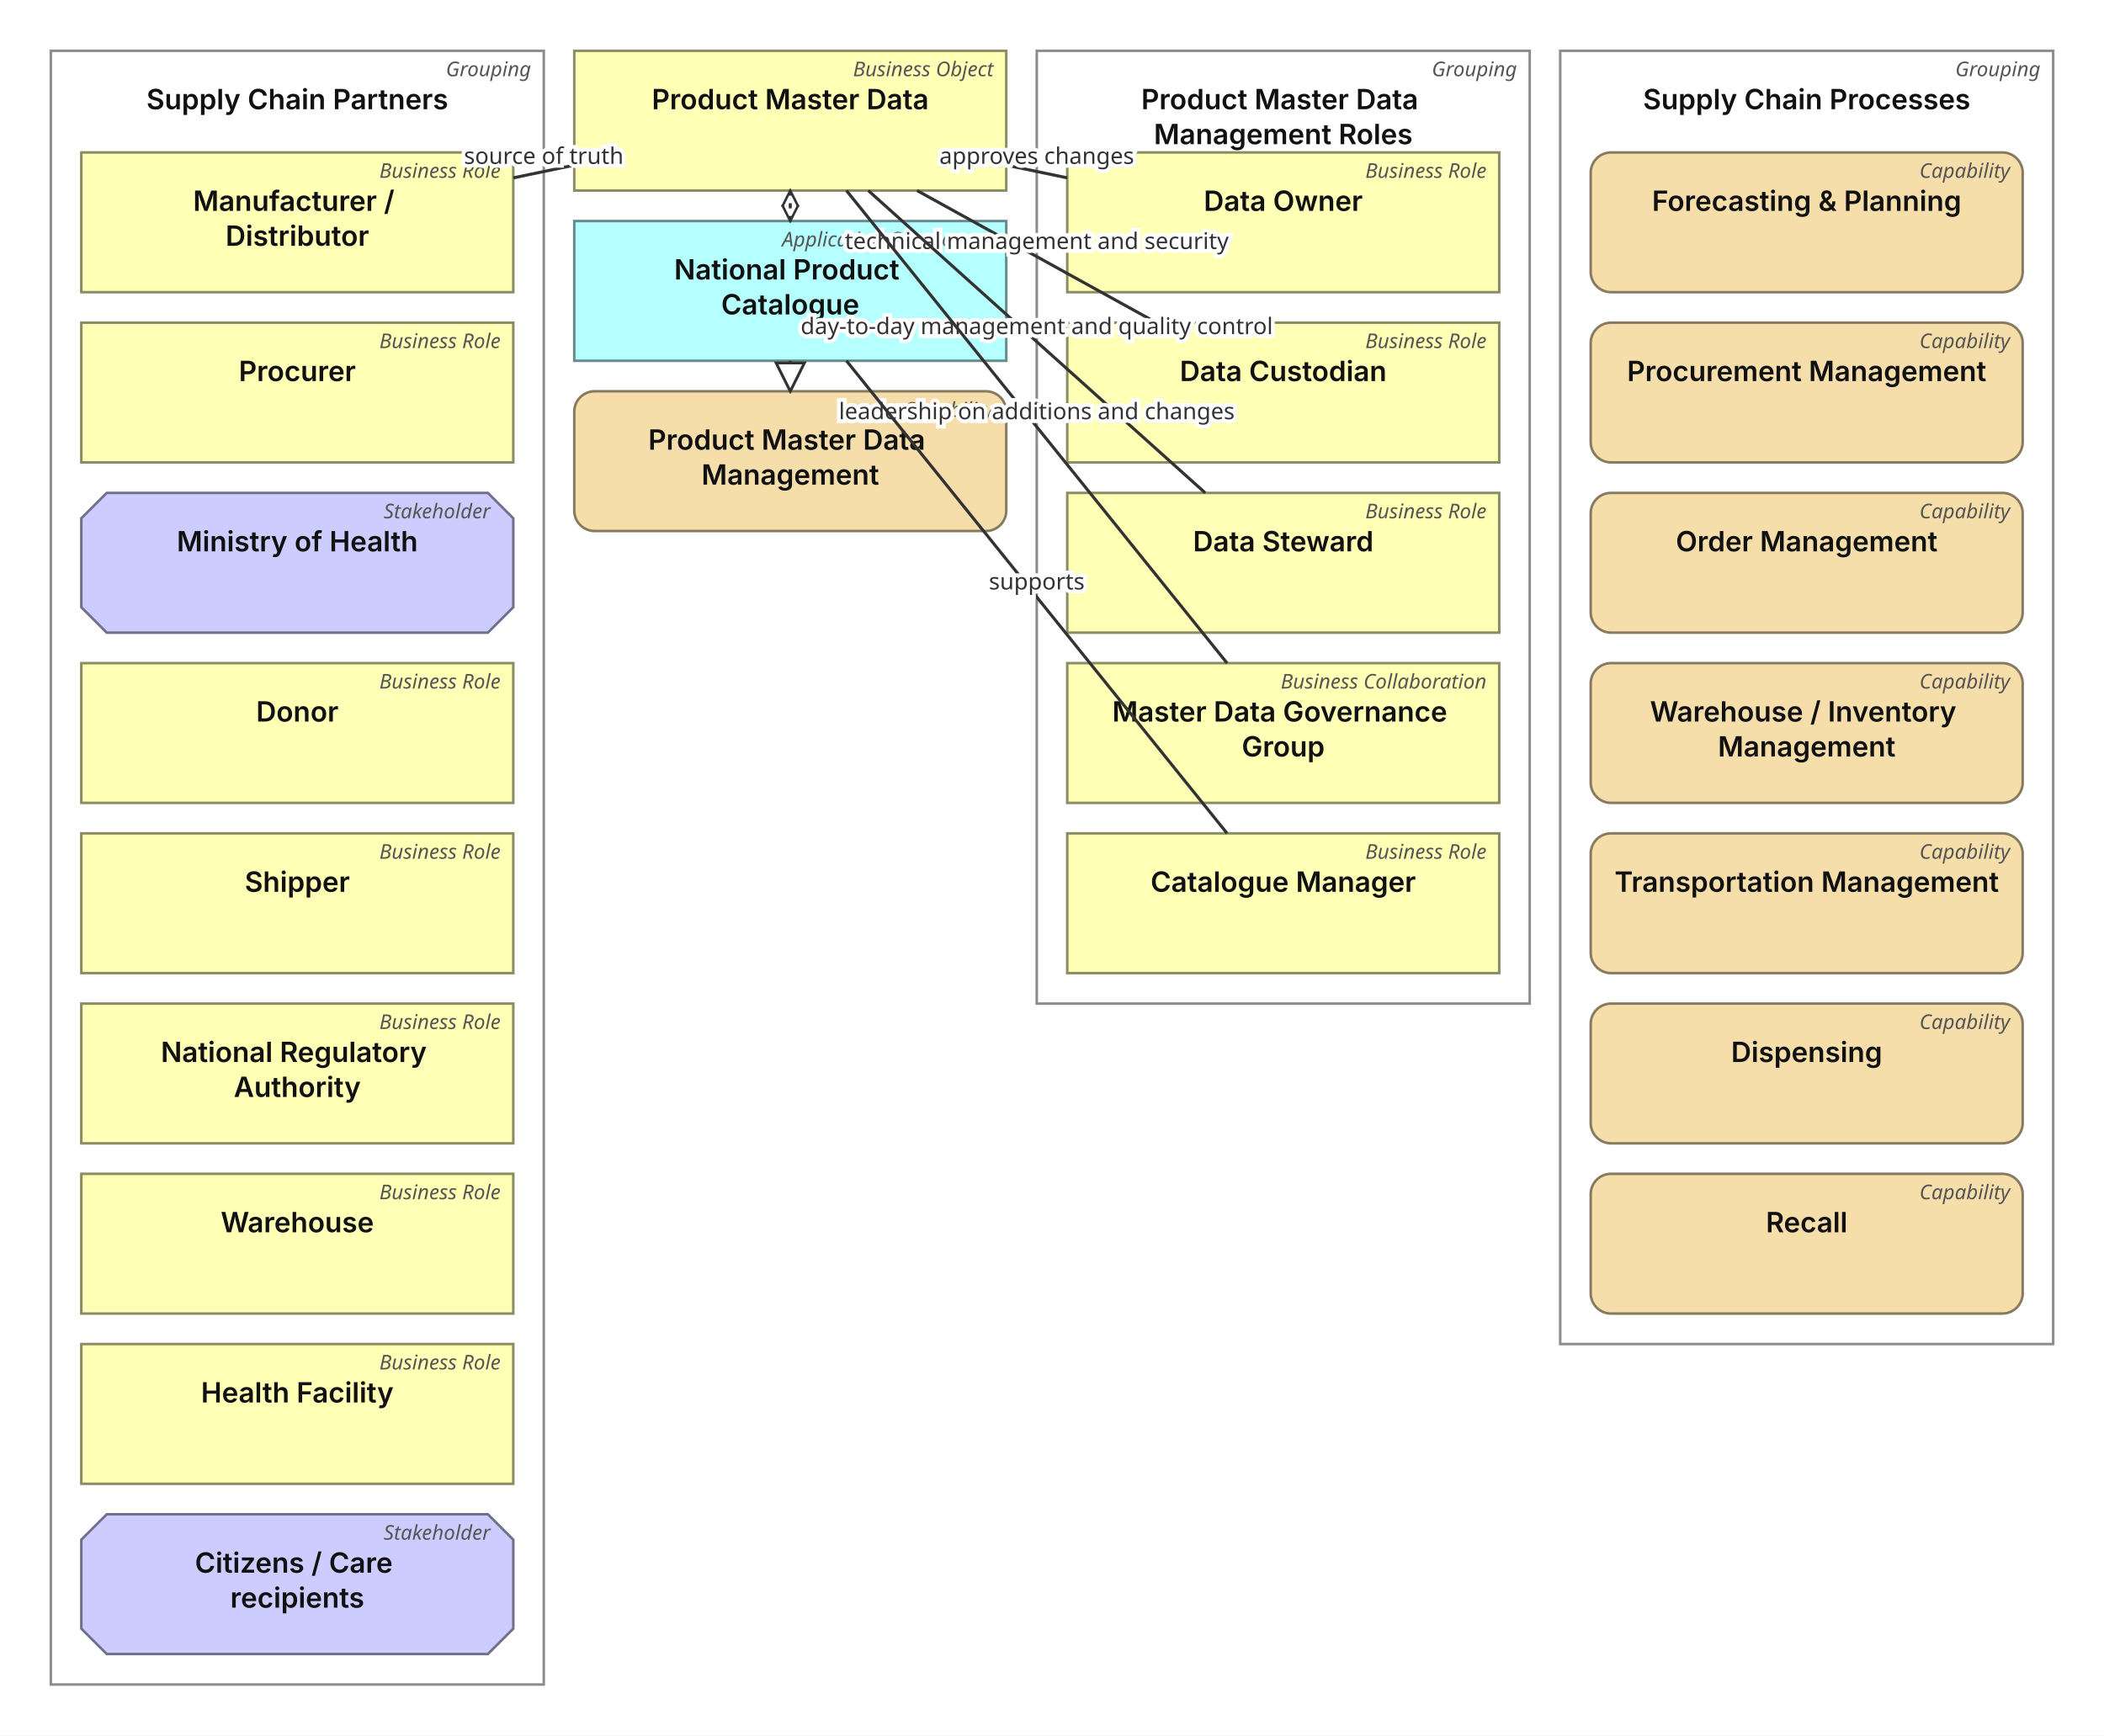
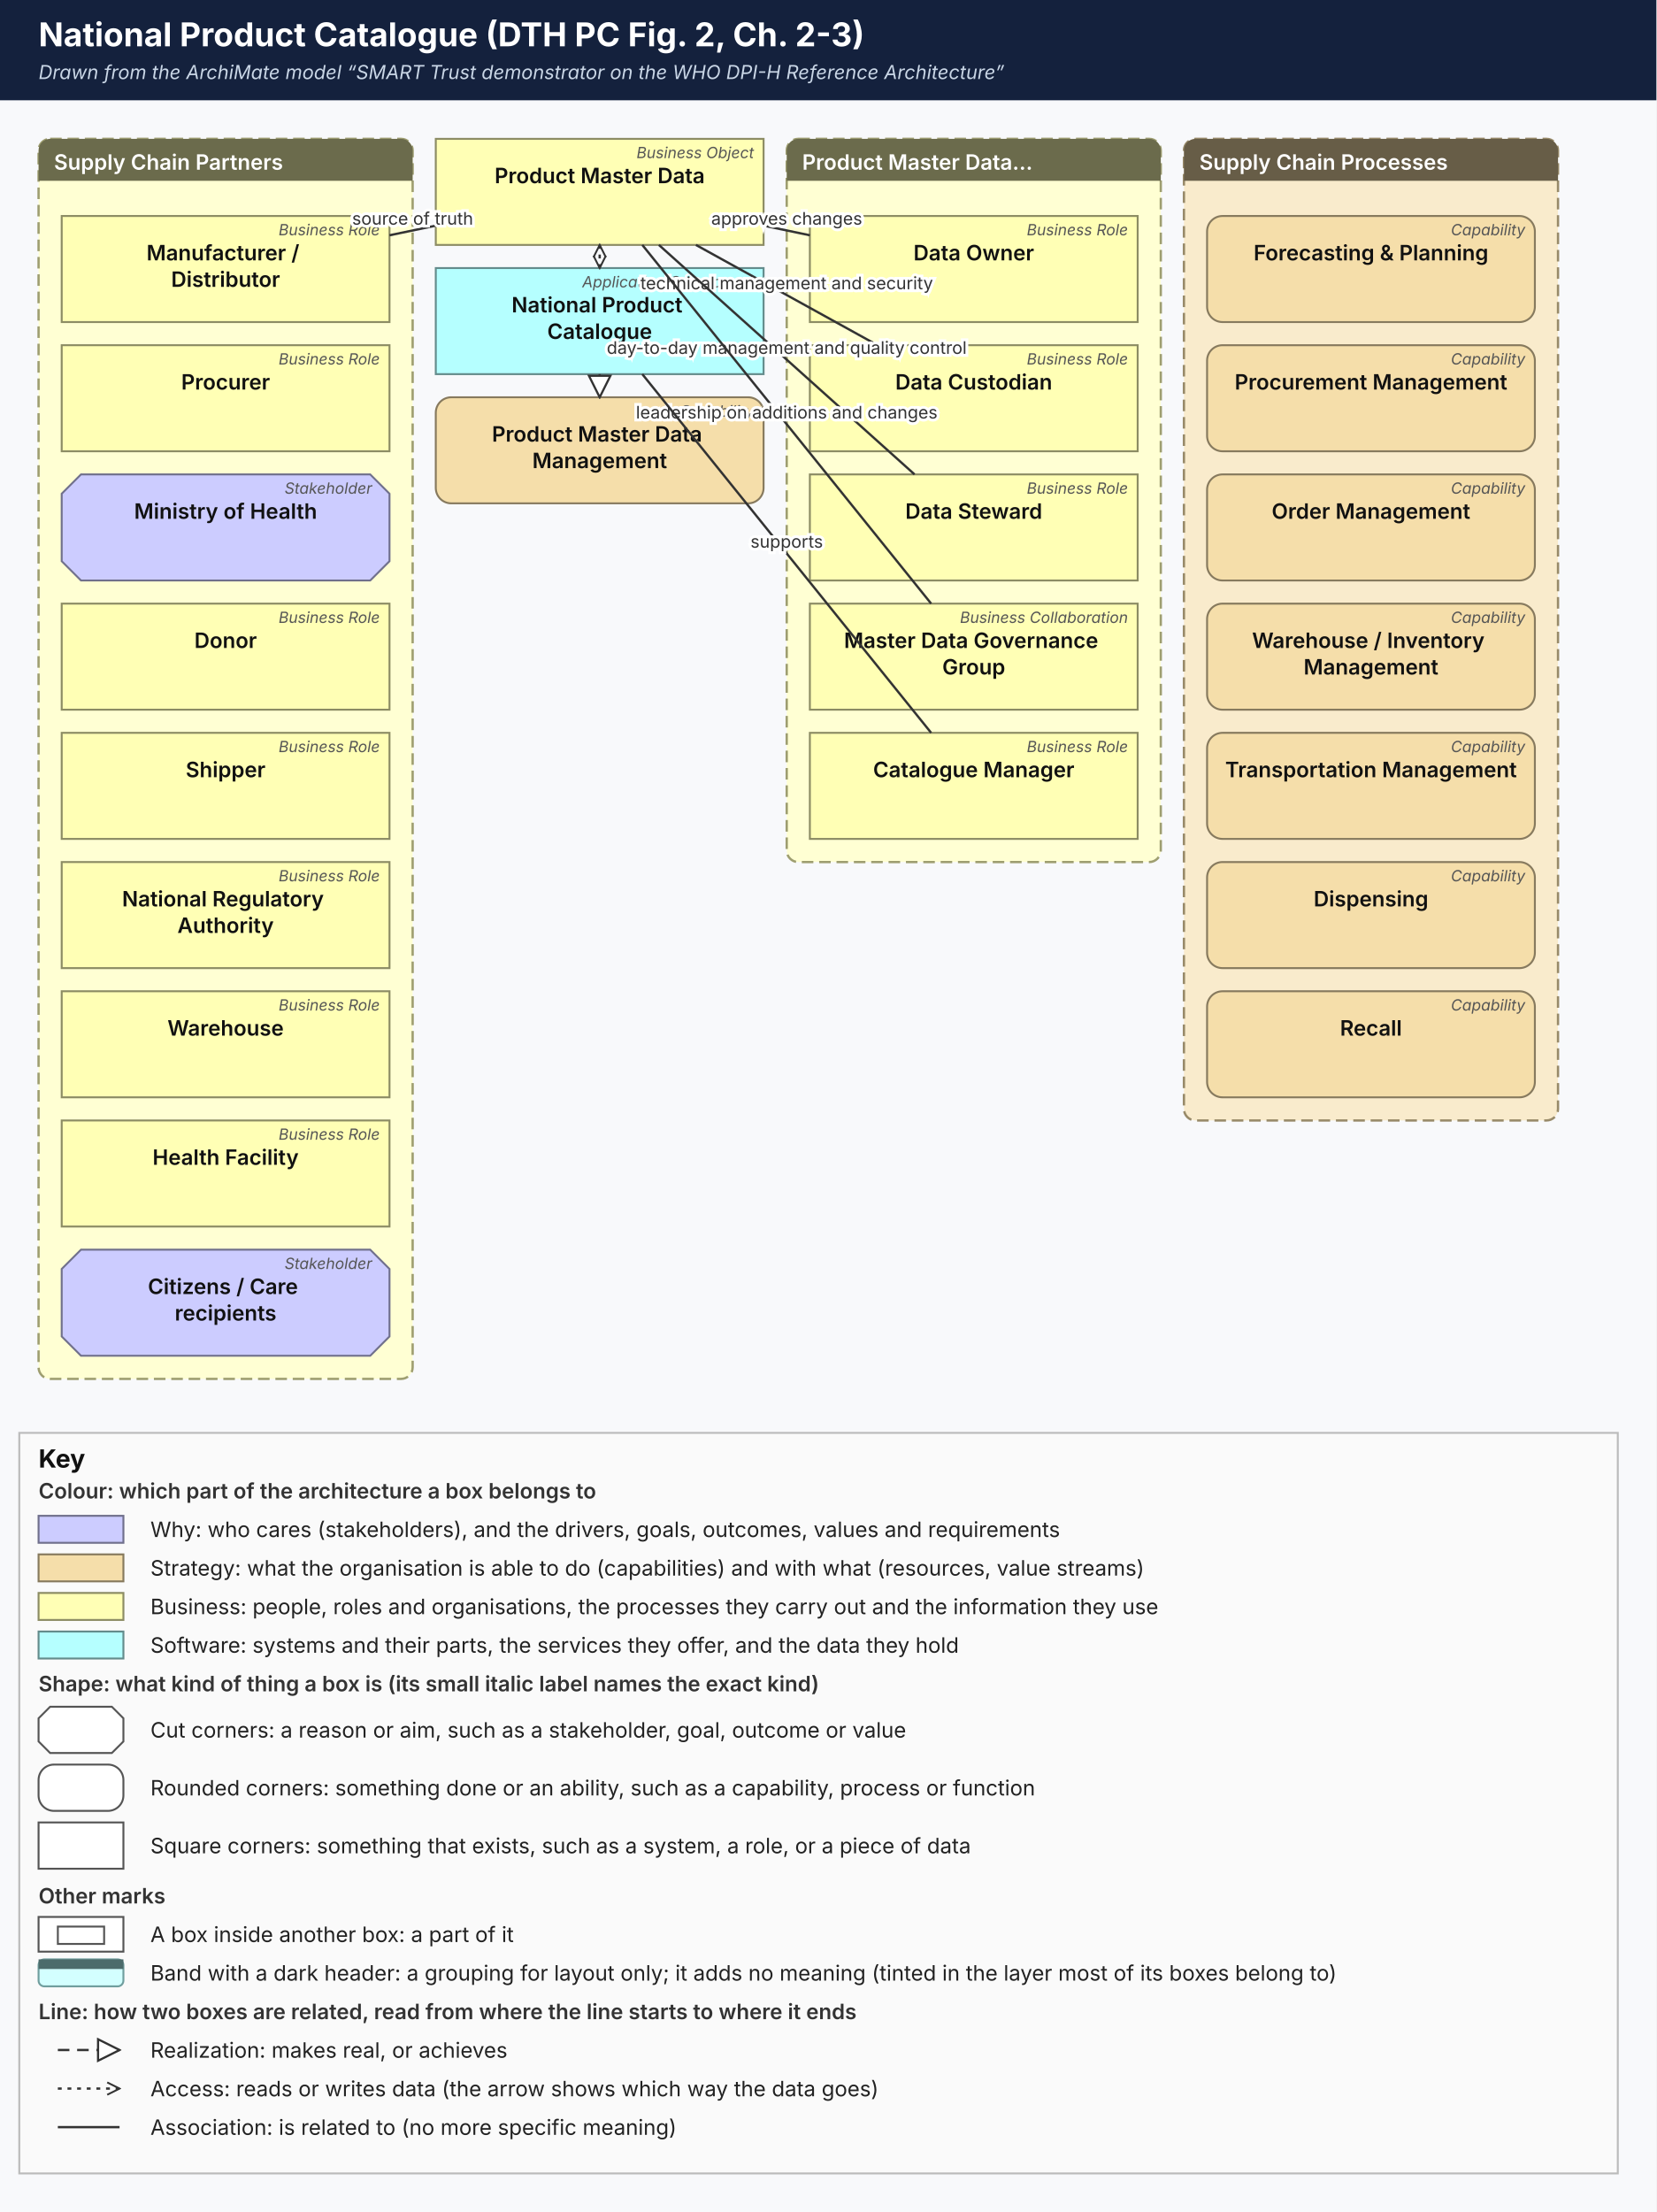
- <svg xmlns="http://www.w3.org/2000/svg" viewBox="4 4 828 683" width="828" height="683" role="img" aria-labelledby="av-title">
+ <svg xmlns="http://www.w3.org/2000/svg" viewBox="4 -48 859 1147" width="859" height="1147" role="img" aria-labelledby="av-title">
  <style>
- .av-name{font:600 11px system-ui,-apple-system,"Segoe UI",sans-serif;fill:#111}
- .av-type{font:italic 8px system-ui,sans-serif;fill:#555}
- .av-group{font:600 11px system-ui,sans-serif;fill:#333}
- .av-note{font:10px system-ui,sans-serif;fill:#222}
- .av-rel{font:9px system-ui,sans-serif;fill:#333;paint-order:stroke;stroke:#fff;stroke-width:3px}
+ .av-name{font:600 11px Inter, "Segoe UI", system-ui, -apple-system, Helvetica, Arial, sans-serif;fill:#111}
+ .av-type{font:italic 8px Inter, "Segoe UI", system-ui, -apple-system, Helvetica, Arial, sans-serif;fill:#555}
+ .av-group{font:600 11px Inter, "Segoe UI", system-ui, -apple-system, Helvetica, Arial, sans-serif;fill:#333}
+ .av-note{font:10px Inter, "Segoe UI", system-ui, -apple-system, Helvetica, Arial, sans-serif;fill:#222}
+ .av-key{font:11px Inter, "Segoe UI", system-ui, -apple-system, Helvetica, Arial, sans-serif;fill:#222}
+ .av-keyh{font:600 11px Inter, "Segoe UI", system-ui, -apple-system, Helvetica, Arial, sans-serif;fill:#333}
+ .av-keyt{font:700 13px Inter, "Segoe UI", system-ui, -apple-system, Helvetica, Arial, sans-serif;fill:#111}
+ .av-rel{font:9px Inter, "Segoe UI", system-ui, -apple-system, Helvetica, Arial, sans-serif;fill:#333;paint-order:stroke;stroke:#fff;stroke-width:3px}
a:hover rect,a:hover polygon,a:focus rect,a:focus polygon{stroke:#06c;stroke-width:2.5}
</style>
  <defs>
    <marker id="arrow-open" viewBox="0 0 12 12" refX="11" refY="6" markerWidth="11" markerHeight="11" orient="auto-start-reverse" markerUnits="userSpaceOnUse">
      <path d="M1 1 L11 6 L1 11" fill="none" stroke="#333" stroke-width="1.3" />
    </marker>
    <marker id="arrow-filled" viewBox="0 0 12 12" refX="11" refY="6" markerWidth="11" markerHeight="11" orient="auto-start-reverse" markerUnits="userSpaceOnUse">
      <path d="M1 1 L11 6 L1 11 Z" fill="#333" />
    </marker>
    <marker id="arrow-small" viewBox="0 0 10 10" refX="9" refY="5" markerWidth="8" markerHeight="8" orient="auto-start-reverse" markerUnits="userSpaceOnUse">
      <path d="M1 1 L9 5 L1 9" fill="none" stroke="#333" stroke-width="1.2" />
    </marker>
    <marker id="triangle-hollow" viewBox="0 0 14 14" refX="13" refY="7" markerWidth="13" markerHeight="13" orient="auto-start-reverse" markerUnits="userSpaceOnUse">
      <path d="M1 1 L13 7 L1 13 Z" fill="#fff" stroke="#333" stroke-width="1.2" />
    </marker>
    <marker id="diamond-filled" viewBox="0 0 16 10" refX="1" refY="5" markerWidth="16" markerHeight="10" orient="auto-start-reverse" markerUnits="userSpaceOnUse">
      <path d="M1 5 L8 1 L15 5 L8 9 Z" fill="#333" />
    </marker>
    <marker id="diamond-hollow" viewBox="0 0 16 10" refX="1" refY="5" markerWidth="16" markerHeight="10" orient="auto-start-reverse" markerUnits="userSpaceOnUse">
      <path d="M1 5 L8 1 L15 5 L8 9 Z" fill="#fff" stroke="#333" stroke-width="1.2" />
    </marker>
    <marker id="dot" viewBox="0 0 8 8" refX="4" refY="4" markerWidth="7" markerHeight="7" orient="auto" markerUnits="userSpaceOnUse">
      <circle cx="4" cy="4" r="3.2" fill="#333" />
    </marker>
    <pattern id="missing" width="8" height="8" patternUnits="userSpaceOnUse" patternTransform="rotate(45)">
      <rect width="8" height="8" fill="#fff" />
      <line x1="0" y1="0" x2="0" y2="8" stroke="#d33" stroke-width="2" />
    </pattern>
  </defs>
-   <rect x="4" y="4" width="828" height="683" fill="#fff" />
-   <a href="../../../en/smart-trust-demo/archimate/0.1.0/elements/id-e6f60d9b2f6350e1a7622f3e66bc52a2/" target="_top">
-     <rect x="24" y="24" width="194" height="643" fill="#ffffff" stroke="#8c8c8c" stroke-width="1" />
-     <text class="av-type" x="213" y="34" text-anchor="end">Grouping</text>
-     <text class="av-name" x="121" y="47" text-anchor="middle">
-       <tspan x="121" dy="0">Supply Chain Partners</tspan>
-     </text>
-   </a>
-   <a href="../../../en/smart-trust-demo/archimate/0.1.0/elements/id-66d0f91175c154b48413d57e9f952a34/" target="_top">
+   <rect x="4" y="-48" width="859" height="1147" fill="#f8f9fb" />
+   <rect x="4" y="-48" width="859" height="52" fill="#14213d" />
+   <text x="24" y="-24" style="font:700 17px Inter, &quot;Segoe UI&quot;, system-ui, -apple-system, Helvetica, Arial, sans-serif;fill:#fff">National Product Catalogue (DTH PC Fig. 2, Ch. 2-3)</text>
+   <text x="24" y="-7" style="font:italic 10px Inter, &quot;Segoe UI&quot;, system-ui, -apple-system, Helvetica, Arial, sans-serif;fill:#c9d6e6">Drawn from the ArchiMate model “SMART Trust demonstrator on the WHO DPI-H Reference Architecture”</text>
+   <a href="../../../en/smart-trust-demo/archimate/0.1.0/elements/supply-chain-partners/" target="_top">
+     <rect x="24" y="24" width="194" height="643" rx="6" fill="#ffffd3" stroke="#9e9e70" stroke-width="1.2" stroke-dasharray="6 3" />
+     <path d="M24 30 a6 6 0 0 1 6 -6 h182 a6 6 0 0 1 6 6 v15.75 h-194 z" fill="#6b6b4c" />
+     <text class="av-group" x="32" y="40" style="fill:#fff">Supply Chain Partners</text>
+   </a>
+   <a href="../../../en/smart-trust-demo/archimate/0.1.0/elements/manufacturer-distributor/" target="_top">
    <rect x="36" y="64" width="170" height="55" fill="#ffffb5" stroke="#8c8c64" stroke-width="1" />
    <text class="av-type" x="201" y="74" text-anchor="end">Business Role</text>
    <text class="av-name" x="121" y="87" text-anchor="middle">
      <tspan x="121" dy="0">Manufacturer /</tspan>
      <tspan x="121" dy="13.75">Distributor</tspan>
    </text>
  </a>
-   <a href="../../../en/smart-trust-demo/archimate/0.1.0/elements/id-2bfebc1bb917583cbc21e7d1bfac3164/" target="_top">
+   <a href="../../../en/smart-trust-demo/archimate/0.1.0/elements/procurer/" target="_top">
    <rect x="36" y="131" width="170" height="55" fill="#ffffb5" stroke="#8c8c64" stroke-width="1" />
    <text class="av-type" x="201" y="141" text-anchor="end">Business Role</text>
    <text class="av-name" x="121" y="154" text-anchor="middle">
      <tspan x="121" dy="0">Procurer</tspan>
    </text>
  </a>
-   <a href="../../../en/smart-trust-demo/archimate/0.1.0/elements/id-1c5c0bc9234e4282b654dbc71b9da706/" target="_top">
+   <a href="../../../en/smart-trust-demo/archimate/0.1.0/elements/ministry-of-health/" target="_top">
    <polygon points="46,198 196,198 206,208 206,243 196,253 46,253 36,243 36,208" fill="#ccccff" stroke="#70708c" stroke-width="1" />
    <text class="av-type" x="197" y="208" text-anchor="end">Stakeholder</text>
    <text class="av-name" x="121" y="221" text-anchor="middle">
      <tspan x="121" dy="0">Ministry of Health</tspan>
    </text>
  </a>
-   <a href="../../../en/smart-trust-demo/archimate/0.1.0/elements/id-e0e0f3f71f13517aa67f1eee6712a327/" target="_top">
+   <a href="../../../en/smart-trust-demo/archimate/0.1.0/elements/donor/" target="_top">
    <rect x="36" y="265" width="170" height="55" fill="#ffffb5" stroke="#8c8c64" stroke-width="1" />
    <text class="av-type" x="201" y="275" text-anchor="end">Business Role</text>
    <text class="av-name" x="121" y="288" text-anchor="middle">
      <tspan x="121" dy="0">Donor</tspan>
    </text>
  </a>
-   <a href="../../../en/smart-trust-demo/archimate/0.1.0/elements/id-250b22c8361d5c3c8fd9ca0075460165/" target="_top">
+   <a href="../../../en/smart-trust-demo/archimate/0.1.0/elements/shipper/" target="_top">
    <rect x="36" y="332" width="170" height="55" fill="#ffffb5" stroke="#8c8c64" stroke-width="1" />
    <text class="av-type" x="201" y="342" text-anchor="end">Business Role</text>
    <text class="av-name" x="121" y="355" text-anchor="middle">
      <tspan x="121" dy="0">Shipper</tspan>
    </text>
  </a>
-   <a href="../../../en/smart-trust-demo/archimate/0.1.0/elements/id-8e67c8e9e1195cdc857b03a2c640e7fe/" target="_top">
+   <a href="../../../en/smart-trust-demo/archimate/0.1.0/elements/national-regulatory-authority/" target="_top">
    <rect x="36" y="399" width="170" height="55" fill="#ffffb5" stroke="#8c8c64" stroke-width="1" />
    <text class="av-type" x="201" y="409" text-anchor="end">Business Role</text>
    <text class="av-name" x="121" y="422" text-anchor="middle">
      <tspan x="121" dy="0">National Regulatory</tspan>
      <tspan x="121" dy="13.75">Authority</tspan>
    </text>
  </a>
-   <a href="../../../en/smart-trust-demo/archimate/0.1.0/elements/id-fc49aa813f2f40a18f01c014a2312e41/" target="_top">
+   <a href="../../../en/smart-trust-demo/archimate/0.1.0/elements/warehouse/" target="_top">
    <rect x="36" y="466" width="170" height="55" fill="#ffffb5" stroke="#8c8c64" stroke-width="1" />
    <text class="av-type" x="201" y="476" text-anchor="end">Business Role</text>
    <text class="av-name" x="121" y="489" text-anchor="middle">
      <tspan x="121" dy="0">Warehouse</tspan>
    </text>
  </a>
-   <a href="../../../en/smart-trust-demo/archimate/0.1.0/elements/id-9cecae7a982548e1960a36ed41713a7c/" target="_top">
+   <a href="../../../en/smart-trust-demo/archimate/0.1.0/elements/health-facility/" target="_top">
    <rect x="36" y="533" width="170" height="55" fill="#ffffb5" stroke="#8c8c64" stroke-width="1" />
    <text class="av-type" x="201" y="543" text-anchor="end">Business Role</text>
    <text class="av-name" x="121" y="556" text-anchor="middle">
      <tspan x="121" dy="0">Health Facility</tspan>
    </text>
  </a>
-   <a href="../../../en/smart-trust-demo/archimate/0.1.0/elements/id-a2320dbc07e6450b94f3f0f3e03bb877/" target="_top">
+   <a href="../../../en/smart-trust-demo/archimate/0.1.0/elements/citizens-care-recipients/" target="_top">
    <polygon points="46,600 196,600 206,610 206,645 196,655 46,655 36,645 36,610" fill="#ccccff" stroke="#70708c" stroke-width="1" />
    <text class="av-type" x="197" y="610" text-anchor="end">Stakeholder</text>
    <text class="av-name" x="121" y="623" text-anchor="middle">
      <tspan x="121" dy="0">Citizens / Care</tspan>
      <tspan x="121" dy="13.75">recipients</tspan>
    </text>
  </a>
-   <a href="../../../en/smart-trust-demo/archimate/0.1.0/elements/id-815bef20a55f5f59b409a76a9a6545f8/" target="_top">
+   <a href="../../../en/smart-trust-demo/archimate/0.1.0/elements/product-master-data/" target="_top">
    <rect x="230" y="24" width="170" height="55" fill="#ffffb5" stroke="#8c8c64" stroke-width="1" />
    <text class="av-type" x="395" y="34" text-anchor="end">Business Object</text>
    <text class="av-name" x="315" y="47" text-anchor="middle">
      <tspan x="315" dy="0">Product Master Data</tspan>
    </text>
  </a>
-   <a href="../../../en/smart-trust-demo/archimate/0.1.0/elements/id-ed45b0d35d7c5ccbbf4abe599a80be5c/" target="_top">
+   <a href="../../../en/smart-trust-demo/archimate/0.1.0/elements/national-product-catalogue/" target="_top">
    <rect x="230" y="91" width="170" height="55" fill="#b5ffff" stroke="#648c8c" stroke-width="1" />
    <text class="av-type" x="395" y="101" text-anchor="end">Application Component</text>
    <text class="av-name" x="315" y="114" text-anchor="middle">
      <tspan x="315" dy="0">National Product</tspan>
      <tspan x="315" dy="13.75">Catalogue</tspan>
    </text>
  </a>
-   <a href="../../../en/smart-trust-demo/archimate/0.1.0/elements/id-366955c9809942bc8a57d0a77c11d202/" target="_top">
+   <a href="../../../en/smart-trust-demo/archimate/0.1.0/elements/product-master-data-management/" target="_top">
    <rect x="230" y="158" width="170" height="55" rx="8" fill="#f5deaa" stroke="#877a5e" stroke-width="1" />
    <text class="av-type" x="395" y="168" text-anchor="end">Capability</text>
    <text class="av-name" x="315" y="181" text-anchor="middle">
      <tspan x="315" dy="0">Product Master Data</tspan>
      <tspan x="315" dy="13.75">Management</tspan>
    </text>
  </a>
-   <a href="../../../en/smart-trust-demo/archimate/0.1.0/elements/id-d7e3c34b6d185a91844adc02104c5e85/" target="_top">
-     <rect x="412" y="24" width="194" height="375" fill="#ffffff" stroke="#8c8c8c" stroke-width="1" />
-     <text class="av-type" x="601" y="34" text-anchor="end">Grouping</text>
-     <text class="av-name" x="509" y="47" text-anchor="middle">
-       <tspan x="509" dy="0">Product Master Data</tspan>
-       <tspan x="509" dy="13.75">Management Roles</tspan>
-     </text>
-   </a>
-   <a href="../../../en/smart-trust-demo/archimate/0.1.0/elements/id-b3cf96a0862c5535b607e3feeb3200ae/" target="_top">
+   <a href="../../../en/smart-trust-demo/archimate/0.1.0/elements/product-master-data-management-roles/" target="_top">
+     <rect x="412" y="24" width="194" height="375" rx="6" fill="#ffffd3" stroke="#9e9e70" stroke-width="1.2" stroke-dasharray="6 3" />
+     <path d="M412 30 a6 6 0 0 1 6 -6 h182 a6 6 0 0 1 6 6 v15.75 h-194 z" fill="#6b6b4c" />
+     <text class="av-group" x="420" y="40" style="fill:#fff">Product Master Data…</text>
+   </a>
+   <a href="../../../en/smart-trust-demo/archimate/0.1.0/elements/data-owner/" target="_top">
    <rect x="424" y="64" width="170" height="55" fill="#ffffb5" stroke="#8c8c64" stroke-width="1" />
    <text class="av-type" x="589" y="74" text-anchor="end">Business Role</text>
    <text class="av-name" x="509" y="87" text-anchor="middle">
      <tspan x="509" dy="0">Data Owner</tspan>
    </text>
  </a>
-   <a href="../../../en/smart-trust-demo/archimate/0.1.0/elements/id-06c2566e710852babe841e07e2db92aa/" target="_top">
+   <a href="../../../en/smart-trust-demo/archimate/0.1.0/elements/data-custodian/" target="_top">
    <rect x="424" y="131" width="170" height="55" fill="#ffffb5" stroke="#8c8c64" stroke-width="1" />
    <text class="av-type" x="589" y="141" text-anchor="end">Business Role</text>
    <text class="av-name" x="509" y="154" text-anchor="middle">
      <tspan x="509" dy="0">Data Custodian</tspan>
    </text>
  </a>
-   <a href="../../../en/smart-trust-demo/archimate/0.1.0/elements/id-74b14d14e4815abcb7375cd70f3fe9b4/" target="_top">
+   <a href="../../../en/smart-trust-demo/archimate/0.1.0/elements/data-steward/" target="_top">
    <rect x="424" y="198" width="170" height="55" fill="#ffffb5" stroke="#8c8c64" stroke-width="1" />
    <text class="av-type" x="589" y="208" text-anchor="end">Business Role</text>
    <text class="av-name" x="509" y="221" text-anchor="middle">
      <tspan x="509" dy="0">Data Steward</tspan>
    </text>
  </a>
-   <a href="../../../en/smart-trust-demo/archimate/0.1.0/elements/id-7eca171b09d55e988a70b604ef02444b/" target="_top">
+   <a href="../../../en/smart-trust-demo/archimate/0.1.0/elements/master-data-governance-group/" target="_top">
    <rect x="424" y="265" width="170" height="55" fill="#ffffb5" stroke="#8c8c64" stroke-width="1" />
    <text class="av-type" x="589" y="275" text-anchor="end">Business Collaboration</text>
    <text class="av-name" x="509" y="288" text-anchor="middle">
      <tspan x="509" dy="0">Master Data Governance</tspan>
      <tspan x="509" dy="13.75">Group</tspan>
    </text>
  </a>
-   <a href="../../../en/smart-trust-demo/archimate/0.1.0/elements/id-e2208a1ca2a75e74a99585bf9a303877/" target="_top">
+   <a href="../../../en/smart-trust-demo/archimate/0.1.0/elements/catalogue-manager/" target="_top">
    <rect x="424" y="332" width="170" height="55" fill="#ffffb5" stroke="#8c8c64" stroke-width="1" />
    <text class="av-type" x="589" y="342" text-anchor="end">Business Role</text>
    <text class="av-name" x="509" y="355" text-anchor="middle">
      <tspan x="509" dy="0">Catalogue Manager</tspan>
    </text>
  </a>
-   <a href="../../../en/smart-trust-demo/archimate/0.1.0/elements/id-85f214a91c1153a8a8af50a277f3881b/" target="_top">
-     <rect x="618" y="24" width="194" height="509" fill="#ffffff" stroke="#8c8c8c" stroke-width="1" />
-     <text class="av-type" x="807" y="34" text-anchor="end">Grouping</text>
-     <text class="av-name" x="715" y="47" text-anchor="middle">
-       <tspan x="715" dy="0">Supply Chain Processes</tspan>
-     </text>
-   </a>
-   <a href="../../../en/smart-trust-demo/archimate/0.1.0/elements/id-e53b31972646454384c78f3380f5c40e/" target="_top">
+   <a href="../../../en/smart-trust-demo/archimate/0.1.0/elements/supply-chain-processes/" target="_top">
+     <rect x="618" y="24" width="194" height="509" rx="6" fill="#f9ebcc" stroke="#988a69" stroke-width="1.2" stroke-dasharray="6 3" />
+     <path d="M618 30 a6 6 0 0 1 6 -6 h182 a6 6 0 0 1 6 6 v15.75 h-194 z" fill="#675d47" />
+     <text class="av-group" x="626" y="40" style="fill:#fff">Supply Chain Processes</text>
+   </a>
+   <a href="../../../en/smart-trust-demo/archimate/0.1.0/elements/forecasting-planning/" target="_top">
    <rect x="630" y="64" width="170" height="55" rx="8" fill="#f5deaa" stroke="#877a5e" stroke-width="1" />
    <text class="av-type" x="795" y="74" text-anchor="end">Capability</text>
    <text class="av-name" x="715" y="87" text-anchor="middle">
      <tspan x="715" dy="0">Forecasting &amp; Planning</tspan>
    </text>
  </a>
-   <a href="../../../en/smart-trust-demo/archimate/0.1.0/elements/id-9825f8c281d74fa5a9ec0171e246fb27/" target="_top">
+   <a href="../../../en/smart-trust-demo/archimate/0.1.0/elements/procurement-management/" target="_top">
    <rect x="630" y="131" width="170" height="55" rx="8" fill="#f5deaa" stroke="#877a5e" stroke-width="1" />
    <text class="av-type" x="795" y="141" text-anchor="end">Capability</text>
    <text class="av-name" x="715" y="154" text-anchor="middle">
      <tspan x="715" dy="0">Procurement Management</tspan>
    </text>
  </a>
-   <a href="../../../en/smart-trust-demo/archimate/0.1.0/elements/id-f9c2f2cd09fd4799ac06f33ed88bb61c/" target="_top">
+   <a href="../../../en/smart-trust-demo/archimate/0.1.0/elements/order-management/" target="_top">
    <rect x="630" y="198" width="170" height="55" rx="8" fill="#f5deaa" stroke="#877a5e" stroke-width="1" />
    <text class="av-type" x="795" y="208" text-anchor="end">Capability</text>
    <text class="av-name" x="715" y="221" text-anchor="middle">
      <tspan x="715" dy="0">Order Management</tspan>
    </text>
  </a>
-   <a href="../../../en/smart-trust-demo/archimate/0.1.0/elements/id-2d603034c4194b058762690fd6415ff0/" target="_top">
+   <a href="../../../en/smart-trust-demo/archimate/0.1.0/elements/warehouse-inventory-management/" target="_top">
    <rect x="630" y="265" width="170" height="55" rx="8" fill="#f5deaa" stroke="#877a5e" stroke-width="1" />
    <text class="av-type" x="795" y="275" text-anchor="end">Capability</text>
    <text class="av-name" x="715" y="288" text-anchor="middle">
      <tspan x="715" dy="0">Warehouse / Inventory</tspan>
      <tspan x="715" dy="13.75">Management</tspan>
    </text>
  </a>
-   <a href="../../../en/smart-trust-demo/archimate/0.1.0/elements/id-b37bf4947ec9430197f9056d283eb5b0/" target="_top">
+   <a href="../../../en/smart-trust-demo/archimate/0.1.0/elements/transportation-management/" target="_top">
    <rect x="630" y="332" width="170" height="55" rx="8" fill="#f5deaa" stroke="#877a5e" stroke-width="1" />
    <text class="av-type" x="795" y="342" text-anchor="end">Capability</text>
    <text class="av-name" x="715" y="355" text-anchor="middle">
      <tspan x="715" dy="0">Transportation Management</tspan>
    </text>
  </a>
-   <a href="../../../en/smart-trust-demo/archimate/0.1.0/elements/id-f9f30d3e83e24a8daa3393eebb0838eb/" target="_top">
+   <a href="../../../en/smart-trust-demo/archimate/0.1.0/elements/dispensing/" target="_top">
    <rect x="630" y="399" width="170" height="55" rx="8" fill="#f5deaa" stroke="#877a5e" stroke-width="1" />
    <text class="av-type" x="795" y="409" text-anchor="end">Capability</text>
    <text class="av-name" x="715" y="422" text-anchor="middle">
      <tspan x="715" dy="0">Dispensing</tspan>
    </text>
  </a>
-   <a href="../../../en/smart-trust-demo/archimate/0.1.0/elements/id-a9c92f8fa2924d4180e8f5512b0d0097/" target="_top">
+   <a href="../../../en/smart-trust-demo/archimate/0.1.0/elements/recall/" target="_top">
    <rect x="630" y="466" width="170" height="55" rx="8" fill="#f5deaa" stroke="#877a5e" stroke-width="1" />
    <text class="av-type" x="795" y="476" text-anchor="end">Capability</text>
    <text class="av-name" x="715" y="489" text-anchor="middle">
      <tspan x="715" dy="0">Recall</tspan>
    </text>
  </a>
  <a href="../../../en/smart-trust-demo/archimate/0.1.0/relationships/id-c934c8d057dc5837849757db4c095c0b/" target="_top">
    <path d="M206 74 L230 69" fill="none" stroke="#333" stroke-width="1.2" />
    <path d="M206 74 L230 69" fill="none" stroke="transparent" stroke-width="8" />
    <text class="av-rel" x="218" y="68.5" text-anchor="middle">source of truth</text>
  </a>
  <a href="../../../en/smart-trust-demo/archimate/0.1.0/relationships/id-717d6539ac12530eaf17842f97986ffd/" target="_top">
    <path d="M315 91 L315 79" fill="none" stroke="#333" stroke-width="1.2" stroke-dasharray="2 3" marker-start="url(#arrow-small)" marker-end="url(#arrow-small)" />
    <path d="M315 91 L315 79" fill="none" stroke="transparent" stroke-width="8" />
  </a>
  <a href="../../../en/smart-trust-demo/archimate/0.1.0/relationships/id-4d05e766a4e353f7af161b96206f4ce3/" target="_top">
    <path d="M315 146 L315 158" fill="none" stroke="#333" stroke-width="1.2" stroke-dasharray="6 4" marker-end="url(#triangle-hollow)" />
    <path d="M315 146 L315 158" fill="none" stroke="transparent" stroke-width="8" />
  </a>
  <a href="../../../en/smart-trust-demo/archimate/0.1.0/relationships/id-a68923c54f0e528589736b34943d5137/" target="_top">
    <path d="M424 74 L400 69" fill="none" stroke="#333" stroke-width="1.2" />
    <path d="M424 74 L400 69" fill="none" stroke="transparent" stroke-width="8" />
    <text class="av-rel" x="412" y="68.5" text-anchor="middle">approves changes</text>
  </a>
  <a href="../../../en/smart-trust-demo/archimate/0.1.0/relationships/id-21000eb0c51d5dd284a1a82765047cc2/" target="_top">
    <path d="M459.1 131 L364.9 79" fill="none" stroke="#333" stroke-width="1.2" />
    <path d="M459.1 131 L364.9 79" fill="none" stroke="transparent" stroke-width="8" />
    <text class="av-rel" x="412" y="102" text-anchor="middle">technical management and security</text>
  </a>
  <a href="../../../en/smart-trust-demo/archimate/0.1.0/relationships/id-19bed388f4ff59179710b3fcd7c23173/" target="_top">
    <path d="M478.3 198 L345.7 79" fill="none" stroke="#333" stroke-width="1.2" />
    <path d="M478.3 198 L345.7 79" fill="none" stroke="transparent" stroke-width="8" />
    <text class="av-rel" x="412" y="135.5" text-anchor="middle">day-to-day management and quality control</text>
  </a>
  <a href="../../../en/smart-trust-demo/archimate/0.1.0/relationships/id-b0ebcad0788459dabbfe2bca2d63aa55/" target="_top">
    <path d="M486.9 265 L337.1 79" fill="none" stroke="#333" stroke-width="1.2" />
    <path d="M486.9 265 L337.1 79" fill="none" stroke="transparent" stroke-width="8" />
    <text class="av-rel" x="412" y="169" text-anchor="middle">leadership on additions and changes</text>
  </a>
  <a href="../../../en/smart-trust-demo/archimate/0.1.0/relationships/id-b7245c76e45954288cdca7c38b9433cb/" target="_top">
    <path d="M486.9 332 L337.1 146" fill="none" stroke="#333" stroke-width="1.2" />
    <path d="M486.9 332 L337.1 146" fill="none" stroke="transparent" stroke-width="8" />
    <text class="av-rel" x="412" y="236" text-anchor="middle">supports</text>
  </a>
+   <g class="av-legend">
+     <rect x="14" y="695" width="829" height="384" fill="#fafafa" stroke="#bbb" />
+     <text class="av-keyt" x="24" y="713">Key</text>
+     <text class="av-keyh" x="24" y="729">Colour: which part of the architecture a box belongs to</text>
+     <rect x="24" y="738" width="44" height="14" fill="#ccccff" stroke="#70708c" />
+     <text class="av-key" x="82" y="749">Why: who cares (stakeholders), and the drivers, goals, outcomes, values and requirements</text>
+     <rect x="24" y="758" width="44" height="14" fill="#f5deaa" stroke="#877a5e" />
+     <text class="av-key" x="82" y="769">Strategy: what the organisation is able to do (capabilities) and with what (resources, value streams)</text>
+     <rect x="24" y="778" width="44" height="14" fill="#ffffb5" stroke="#8c8c64" />
+     <text class="av-key" x="82" y="789">Business: people, roles and organisations, the processes they carry out and the information they use</text>
+     <rect x="24" y="798" width="44" height="14" fill="#b5ffff" stroke="#648c8c" />
+     <text class="av-key" x="82" y="809">Software: systems and their parts, the services they offer, and the data they hold</text>
+     <text class="av-keyh" x="24" y="829">Shape: what kind of thing a box is (its small italic label names the exact kind)</text>
+     <polygon points="30,837 62,837 68,843 68,855 62,861 30,861 24,855 24,843" fill="#fff" stroke="#555" />
+     <text class="av-key" x="82" y="853">Cut corners: a reason or aim, such as a stakeholder, goal, outcome or value</text>
+     <rect x="24" y="867" width="44" height="24" rx="8" fill="#fff" stroke="#555" />
+     <text class="av-key" x="82" y="883">Rounded corners: something done or an ability, such as a capability, process or function</text>
+     <rect x="24" y="897" width="44" height="24" fill="#fff" stroke="#555" />
+     <text class="av-key" x="82" y="913">Square corners: something that exists, such as a system, a role, or a piece of data</text>
+     <text class="av-keyh" x="24" y="939">Other marks</text>
+     <rect x="24" y="946" width="44" height="18" fill="#fff" stroke="#555" />
+     <rect x="34" y="951" width="24" height="9" fill="#fff" stroke="#555" />
+     <text class="av-key" x="82" y="959">A box inside another box: a part of it</text>
+     <rect x="24" y="968" width="44" height="14" rx="3" fill="#d3ffff" stroke="#709e9e" />
+     <rect x="24" y="968" width="44" height="5" fill="#4c6b6b" />
+     <text class="av-key" x="82" y="979">Band with a dark header: a grouping for layout only; it adds no meaning (tinted in the layer most of its boxes belong to)</text>
+     <text class="av-keyh" x="24" y="999">Line: how two boxes are related, read from where the line starts to where it ends</text>
+     <path d="M34 1015 L66 1015" fill="none" stroke="#333" stroke-width="1.2" stroke-dasharray="6 4" marker-end="url(#triangle-hollow)" />
+     <text class="av-key" x="82" y="1019">Realization: makes real, or achieves</text>
+     <path d="M34 1035 L66 1035" fill="none" stroke="#333" stroke-width="1.2" stroke-dasharray="2 3" marker-end="url(#arrow-small)" />
+     <text class="av-key" x="82" y="1039">Access: reads or writes data (the arrow shows which way the data goes)</text>
+     <path d="M34 1055 L66 1055" fill="none" stroke="#333" stroke-width="1.2" />
+     <text class="av-key" x="82" y="1059">Association: is related to (no more specific meaning)</text>
+   </g>
</svg>
